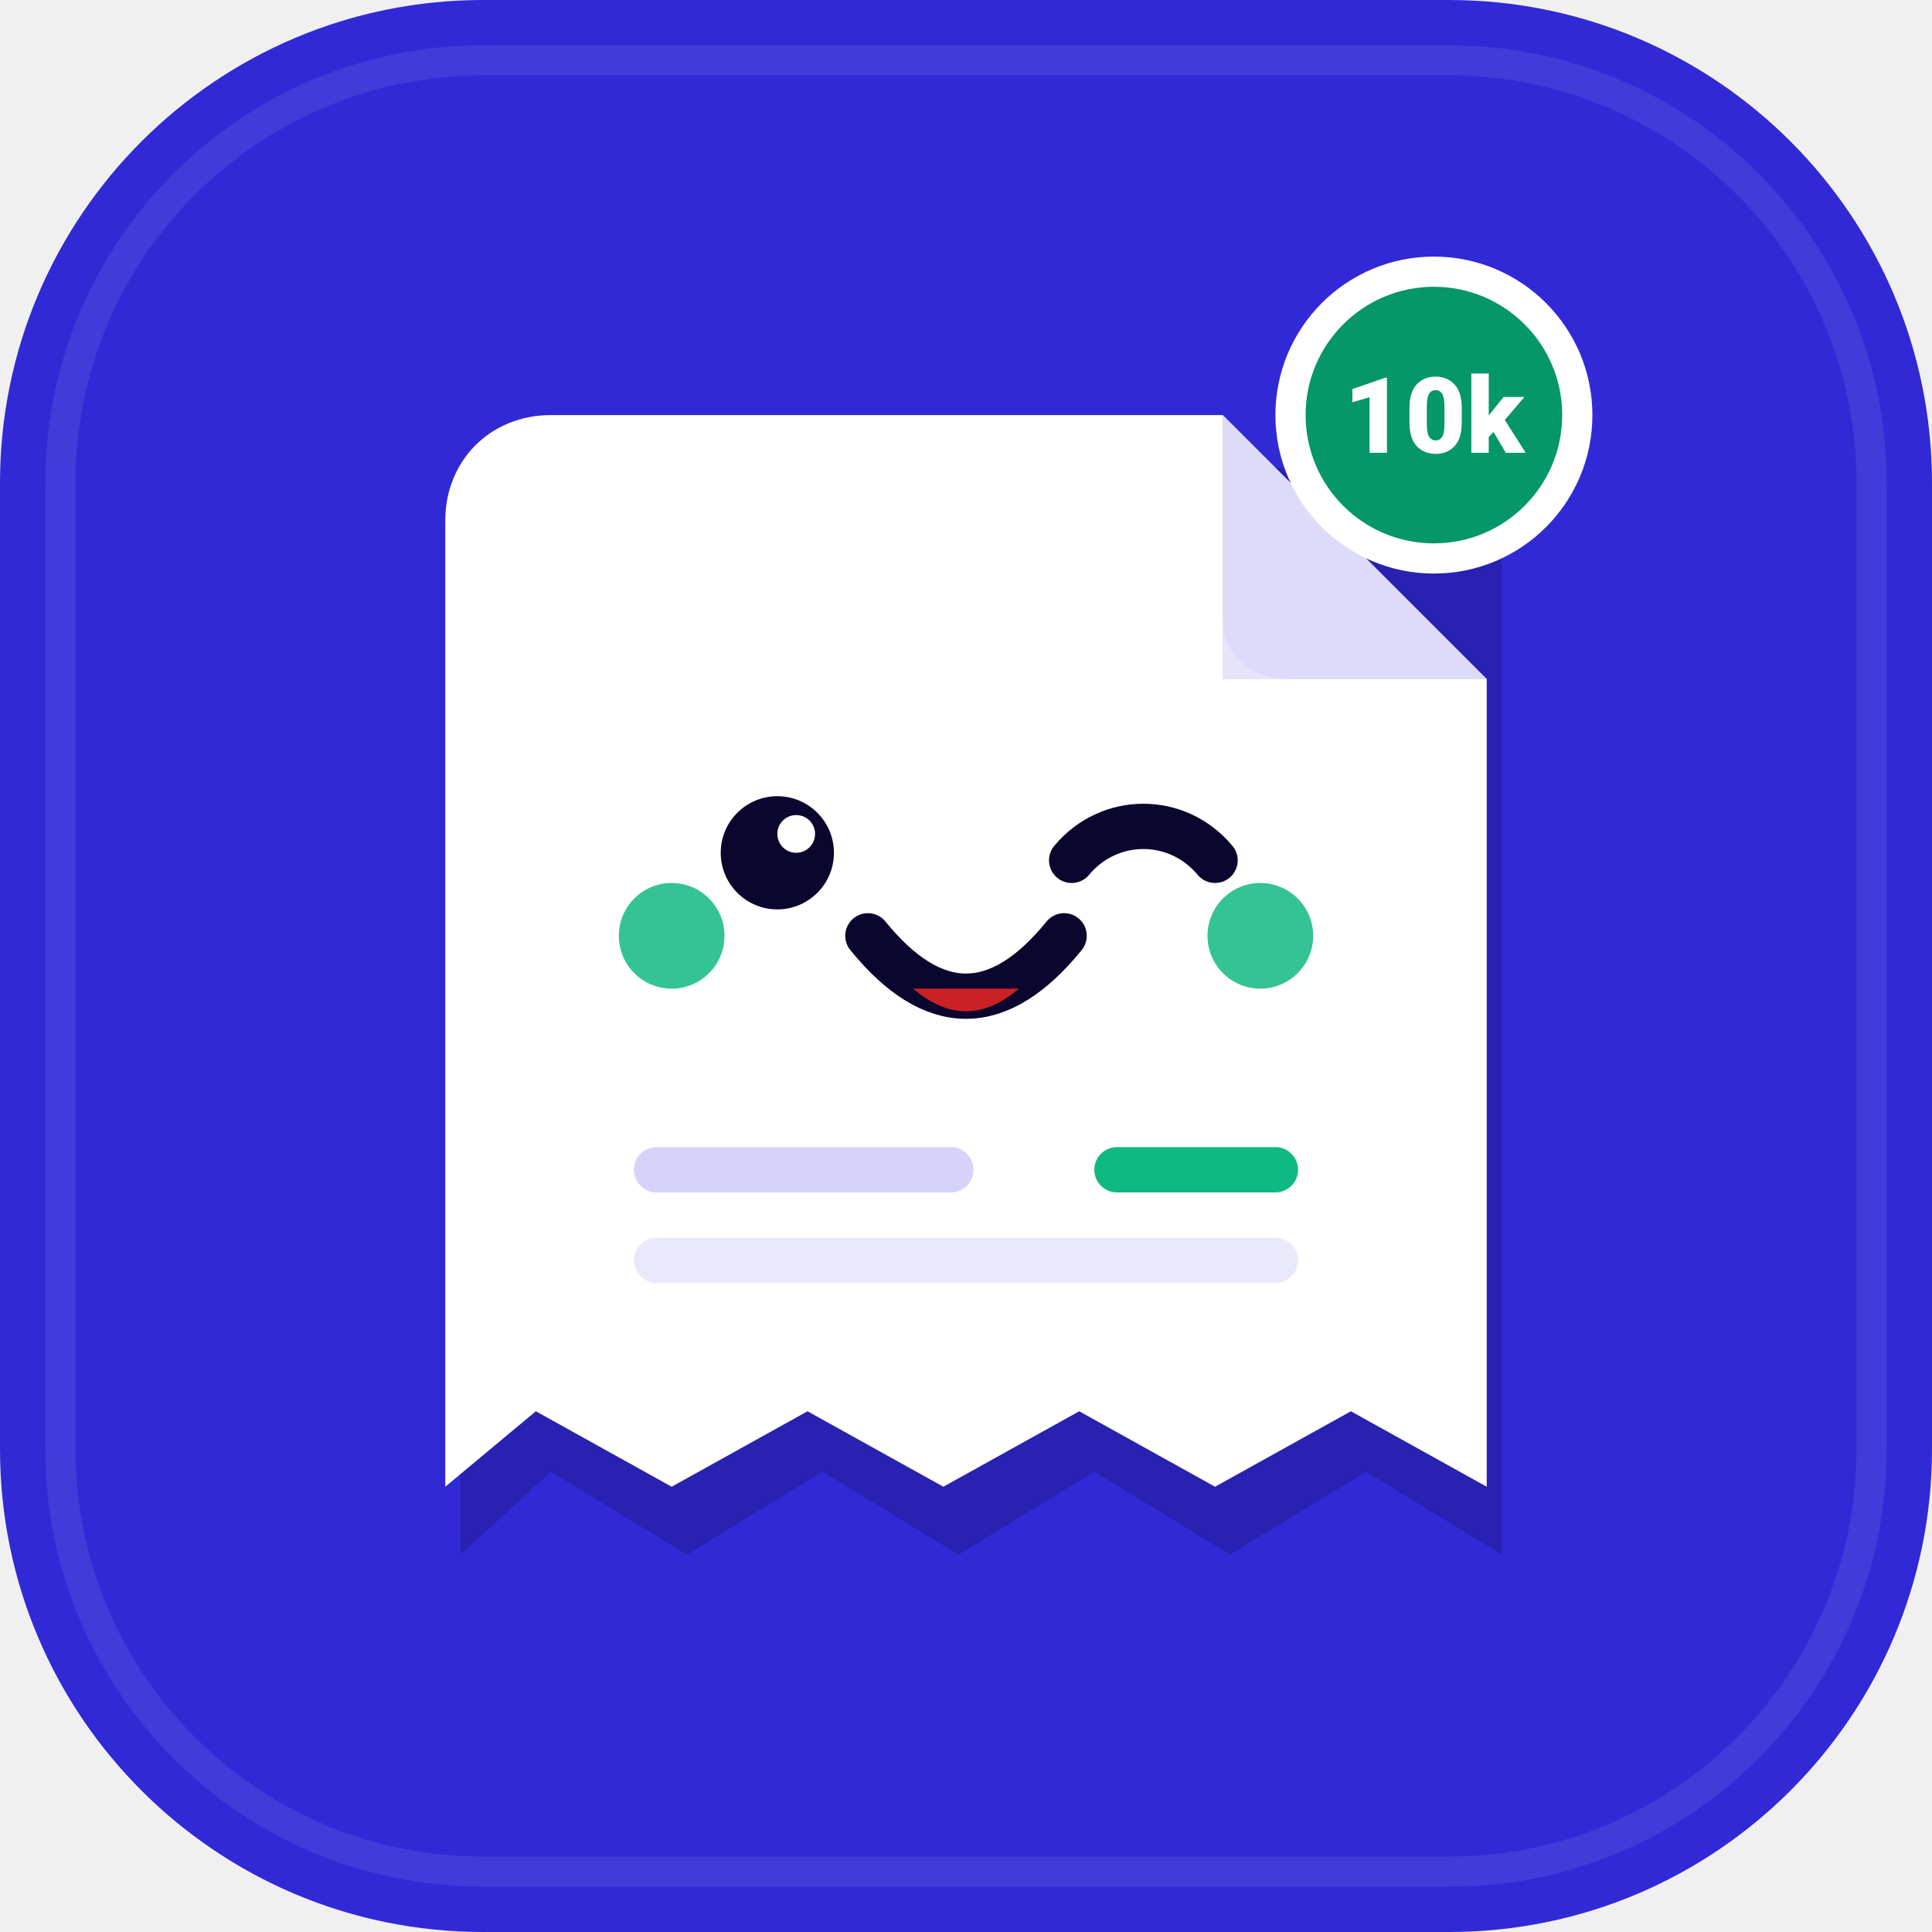
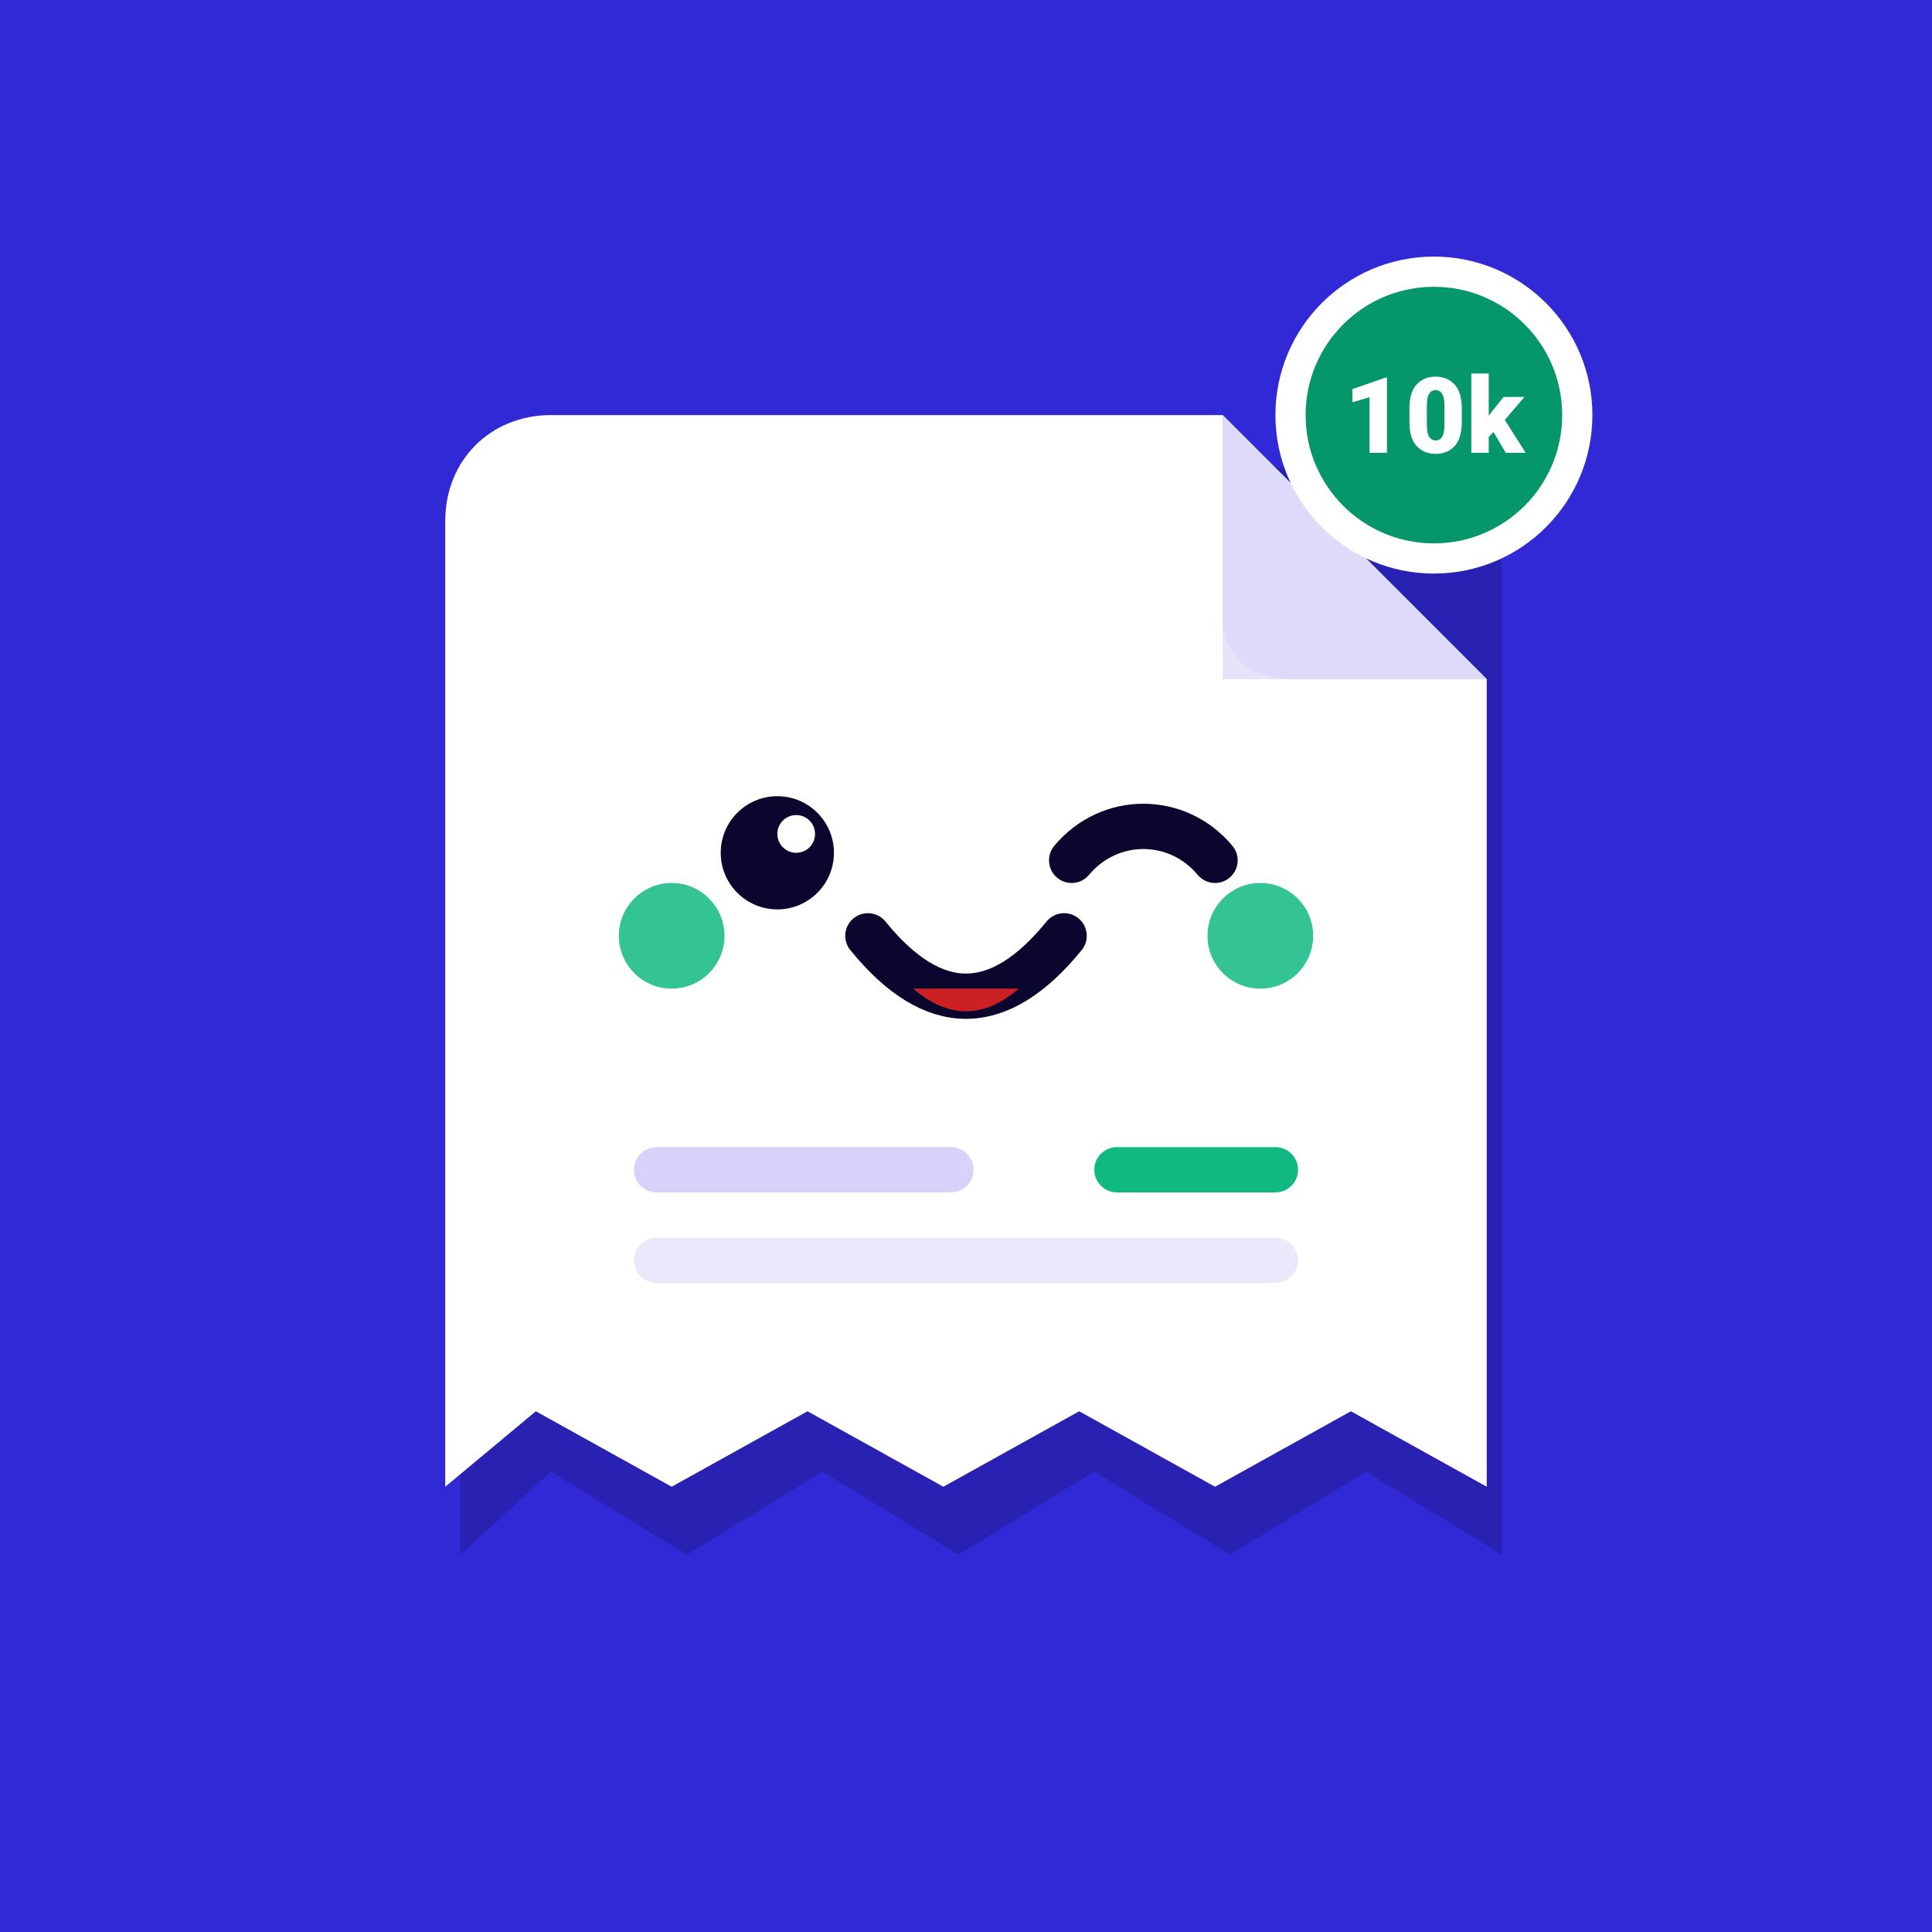
<svg xmlns="http://www.w3.org/2000/svg" viewBox="0 0 512 512">
  <g id="background">
-     <rect width="512" height="512" rx="128" fill="#3129d6" />
-     <rect x="16" y="16" width="480" height="480" rx="112" fill="none" stroke="#5b54de" stroke-width="8" opacity="0.4" />
+     <rect width="512" height="512" rx="0" fill="#3129d6" />
  </g>
  <g id="icon">
    <path d="M 146 116 L 366 116 C 382 116 394 128 394 144 L 394 404 L 358 382 L 322 404 L 286 382 L 250 404 L 214 382 L 178 404 L 142 382 L 118 404 L 118 144 C 118 128 130 116 146 116 Z" fill="#140c5a" opacity="0.3" transform="translate(4, 8)" />
    <path d="M 146 110 L 324 110 L 394 180 L 394 394 L 358 374 L 322 394 L 286 374 L 250 394 L 214 374 L 178 394 L 142 374 L 118 394 L 118 138 C 118 122 130 110 146 110 Z" fill="#FFFFFF" />
    <path d="M 324 110 L 324 164 C 324 174 332 180 342 180 L 394 180 Z" fill="#EAE9FC" />
    <path d="M 324 110 L 394 180 L 324 180 Z" fill="#D6D2F9" opacity="0.6" />
    <circle cx="206" cy="226" r="15" fill="#0A062D" />
    <circle cx="211" cy="221" r="5" fill="#FFFFFF" />
    <path d="M 284 228 C 294 216 312 216 322 228" fill="none" stroke="#0A062D" stroke-width="12" stroke-linecap="round" />
    <circle cx="178" cy="248" r="14" fill="#10B981" opacity="0.85" />
    <circle cx="334" cy="248" r="14" fill="#10B981" opacity="0.85" />
    <path d="M 230 248 Q 256 280 282 248" fill="none" stroke="#0A062D" stroke-width="12" stroke-linecap="round" />
    <path d="M 242 262 Q 256 274 270 262" fill="#E02424" opacity="0.9" />
    <rect x="168" y="304" width="90" height="12" rx="6" fill="#D6D2F9" />
    <rect x="290" y="304" width="54" height="12" rx="6" fill="#10B981" />
    <rect x="168" y="328" width="176" height="12" rx="6" fill="#EAE9FC" />
    <g id="coin-badge" transform="translate(350, 80)">
      <circle cx="30" cy="30" r="38" fill="#059669" stroke="#FFFFFF" stroke-width="8" />
      <text x="30" y="40" font-family="-apple-system, BlinkMacSystemFont, 'Segoe UI', Roboto, sans-serif" font-weight="900" font-size="28" fill="#FFFFFF" text-anchor="middle">10k</text>
    </g>
  </g>
</svg>
